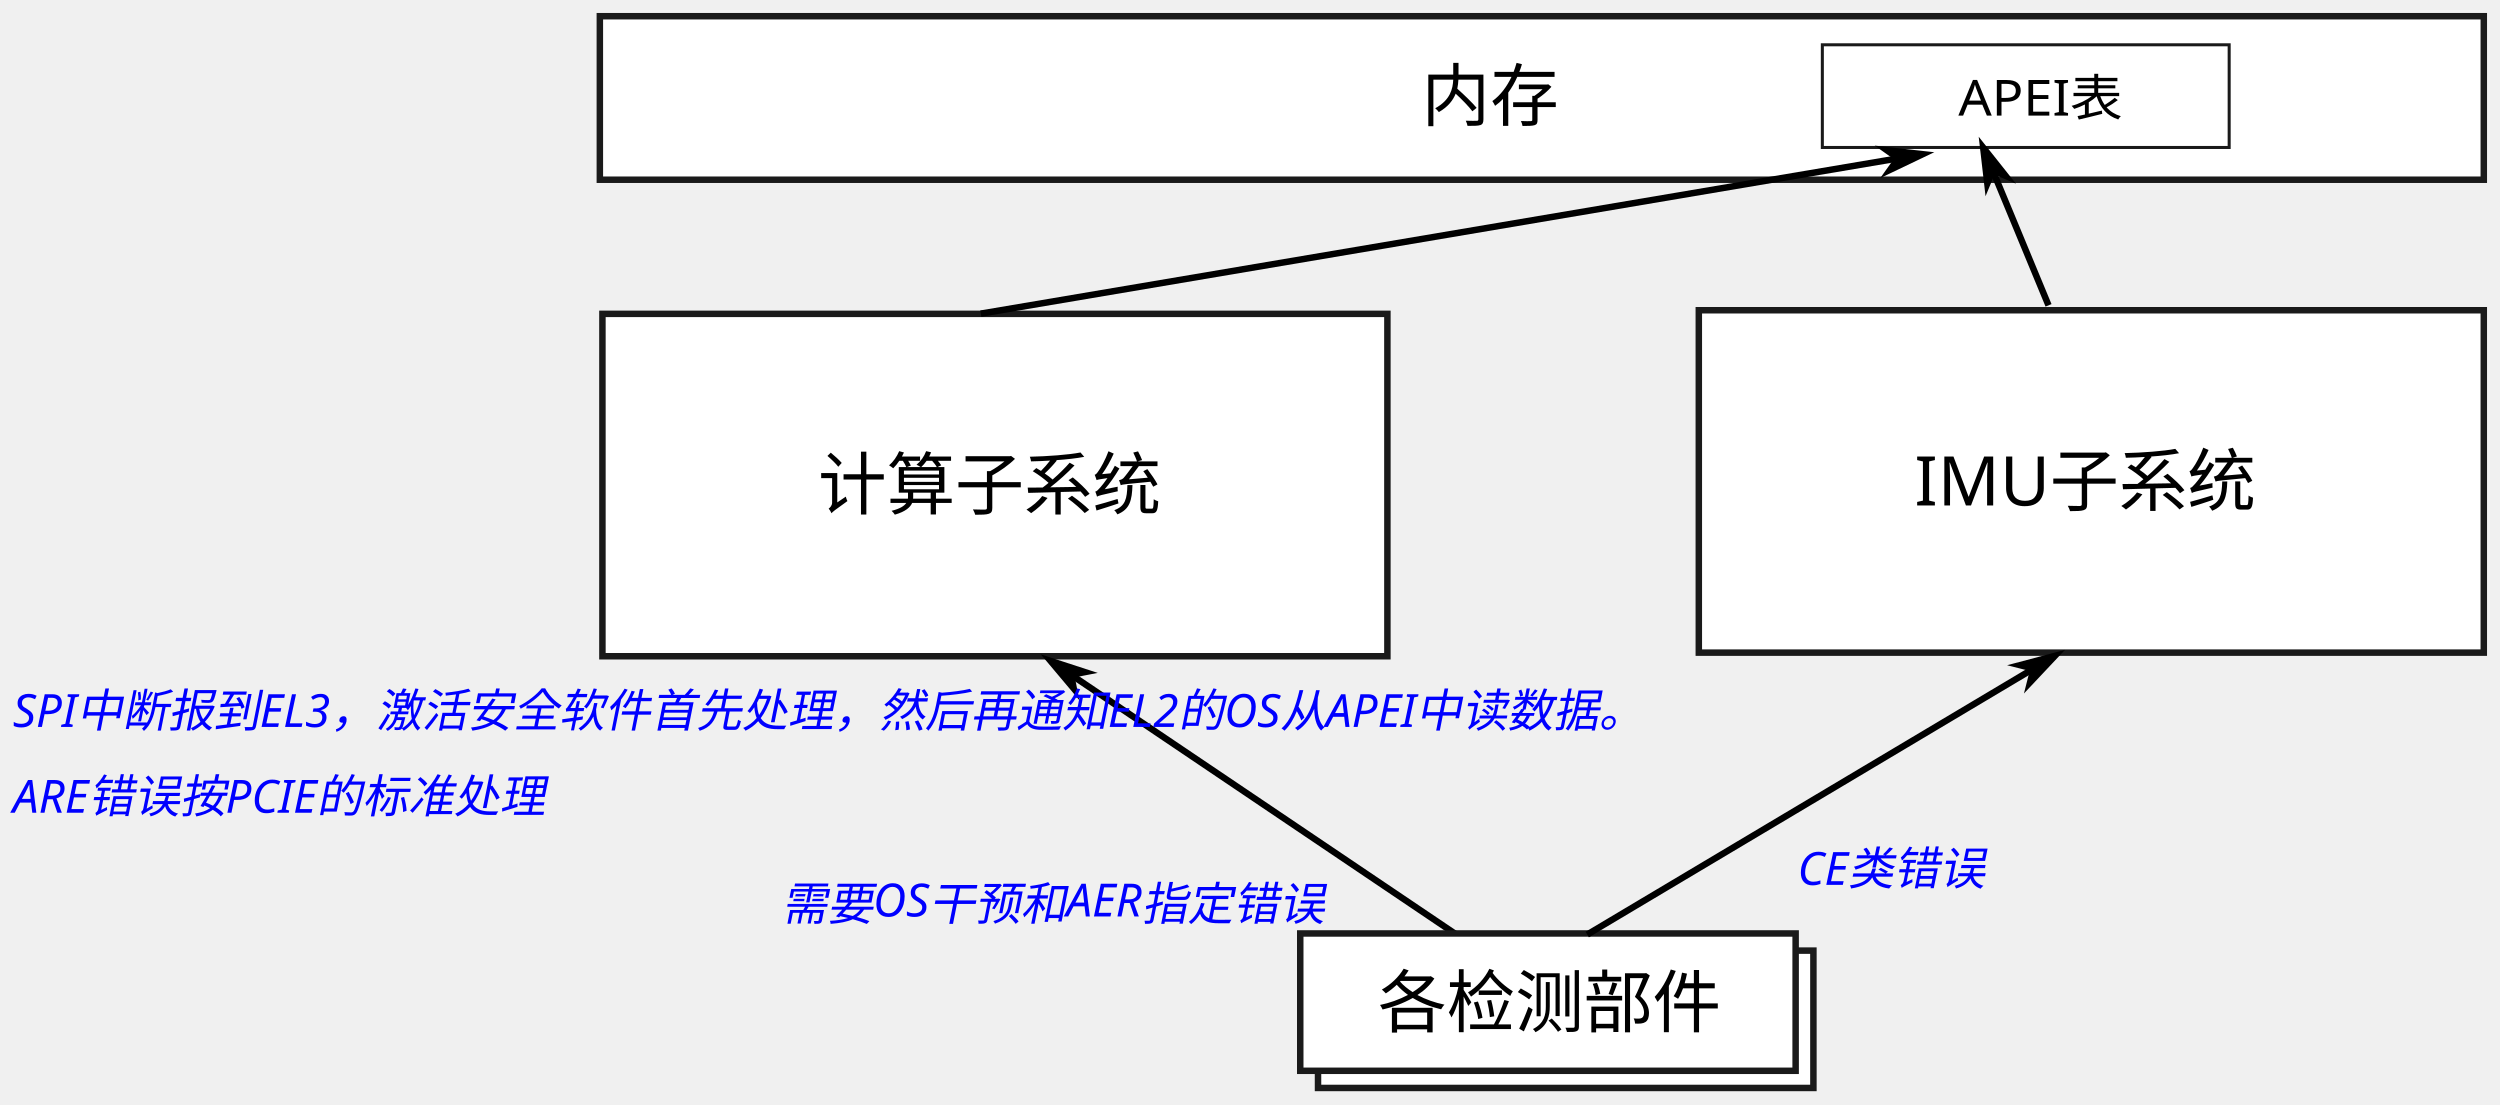
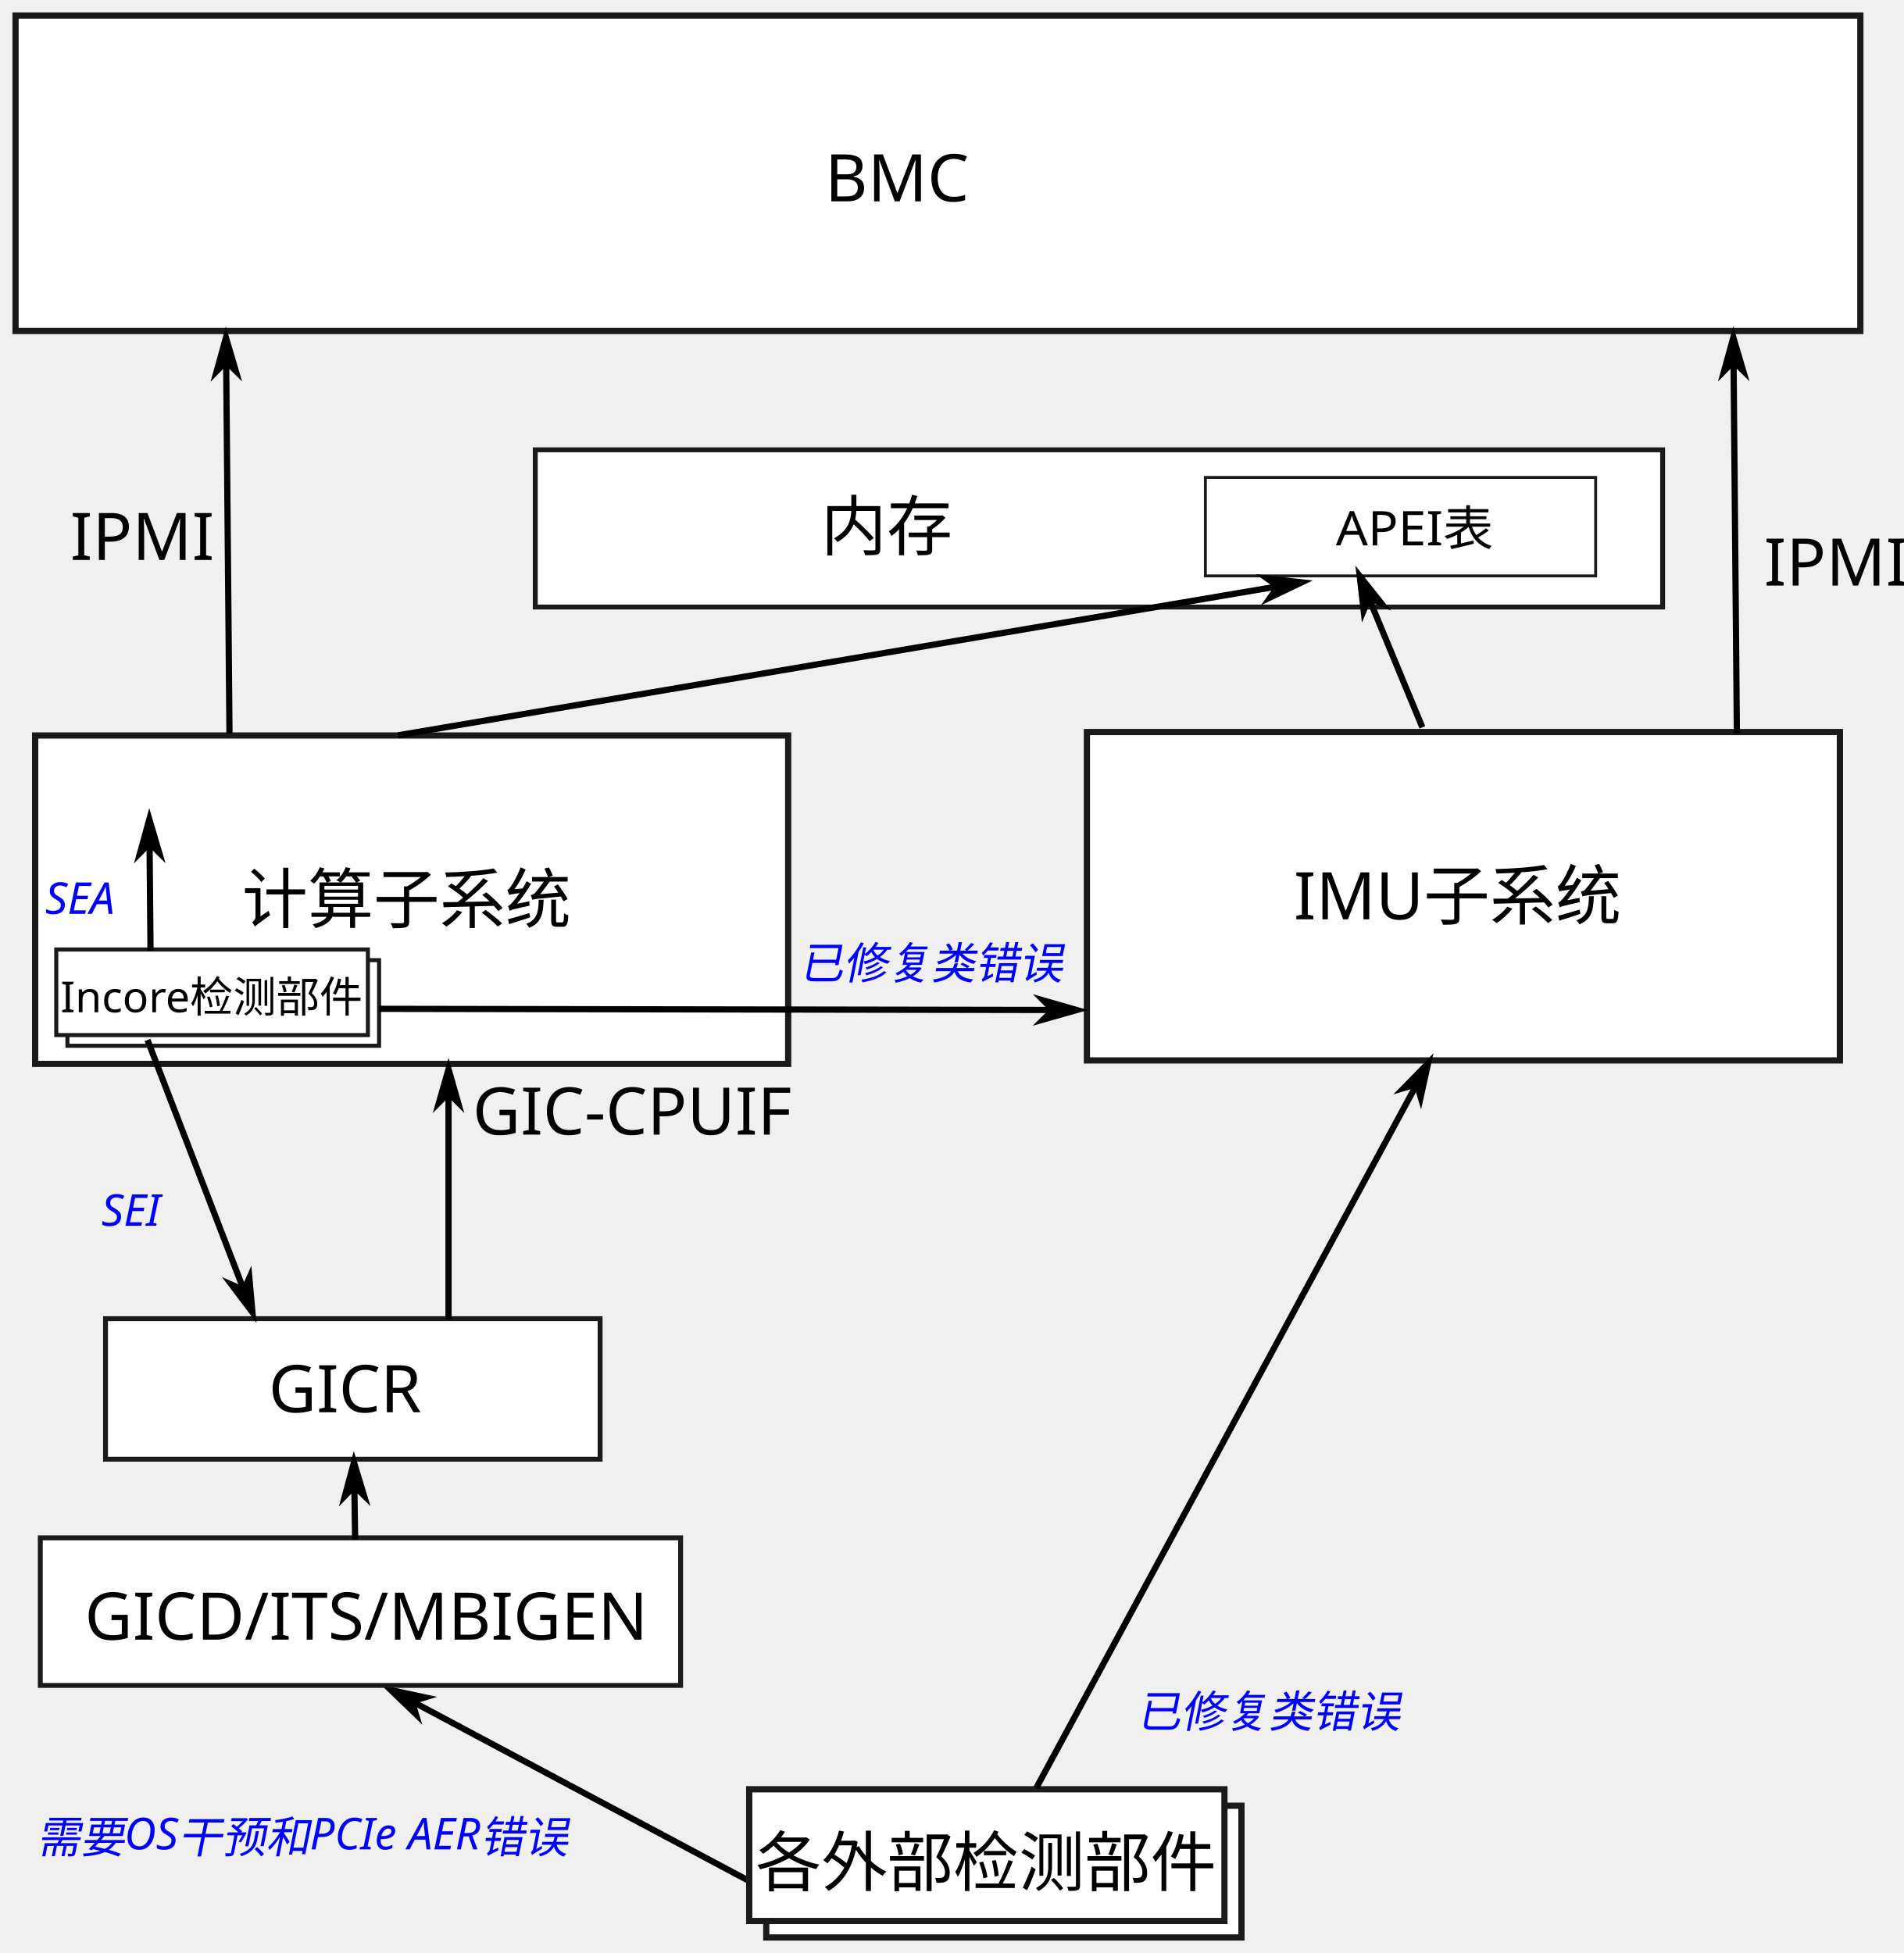
- <svg xmlns="http://www.w3.org/2000/svg" width="385.64mm" height="170.324mm" viewBox="0 0 385.64 170.324" version="1.1" id="svg8">
+ <svg xmlns="http://www.w3.org/2000/svg" width="306.094mm" height="314.091mm" viewBox="0 0 306.094 314.091" version="1.1" id="svg8">
  <defs id="defs2">
    <marker orient="auto" refY="0" refX="0" id="Arrow1Mend" style="overflow:visible">
      <path id="path3412" d="M 0,0 5,-5 -12.5,0 5,5 Z" style="fill:#000000;fill-opacity:1;fill-rule:evenodd;stroke:#000000;stroke-width:1pt;stroke-opacity:1" transform="matrix(-0.4,0,0,-0.4,-4,0)" />
    </marker>
    <marker orient="auto" refY="0" refX="0" id="marker3534" style="overflow:visible">
      <path id="path3532" d="M 0,0 5,-5 -12.5,0 5,5 Z" style="fill:#0000ff;fill-opacity:1;fill-rule:evenodd;stroke:#0000ff;stroke-width:1pt;stroke-opacity:1" transform="matrix(-0.8,0,0,-0.8,-10,0)" />
    </marker>
    <marker style="overflow:visible" id="marker3452" refX="0" refY="0" orient="auto">
      <path transform="matrix(0.8,0,0,0.8,10,0)" style="fill:#000000;fill-opacity:1;fill-rule:evenodd;stroke:#000000;stroke-width:1pt;stroke-opacity:1" d="M 0,0 5,-5 -12.5,0 5,5 Z" id="path3450" />
    </marker>
    <marker orient="auto" refY="0" refX="0" id="marker3374" style="overflow:visible">
      <path id="path3372" d="M 0,0 5,-5 -12.5,0 5,5 Z" style="fill:#000000;fill-opacity:1;fill-rule:evenodd;stroke:#000000;stroke-width:1pt;stroke-opacity:1" transform="matrix(-0.8,0,0,-0.8,-10,0)" />
    </marker>
    <marker orient="auto" refY="0" refX="0" id="Arrow1Lend" style="overflow:visible">
      <path id="path923" d="M 0,0 5,-5 -12.5,0 5,5 Z" style="fill:#000000;fill-opacity:1;fill-rule:evenodd;stroke:#000000;stroke-width:1pt;stroke-opacity:1" transform="matrix(-0.8,0,0,-0.8,-10,0)" />
    </marker>
    <marker orient="auto" refY="0" refX="0" id="Arrow2Lend" style="overflow:visible">
      <path id="path941" style="fill:#000000;fill-opacity:1;fill-rule:evenodd;stroke:#000000;stroke-width:0.625;stroke-linejoin:round;stroke-opacity:1" d="M 8.719,4.034 -2.207,0.016 8.719,-4.002 c -1.745,2.372 -1.735,5.617 -6e-7,8.035 z" transform="matrix(-1.1,0,0,-1.1,-1.1,0)" />
    </marker>
    <marker orient="auto" refY="0" refX="0" id="Arrow1Lend-2" style="overflow:visible">
      <path id="path923-7" d="M 0,0 5,-5 -12.5,0 5,5 Z" style="fill:#000000;fill-opacity:1;fill-rule:evenodd;stroke:#000000;stroke-width:1pt;stroke-opacity:1" transform="matrix(-0.8,0,0,-0.8,-10,0)" />
    </marker>
    <marker orient="auto" refY="0" refX="0" id="Arrow1Mend-1" style="overflow:visible">
      <path id="path3412-9" d="M 0,0 5,-5 -12.5,0 5,5 Z" style="fill:#0000ff;fill-opacity:1;fill-rule:evenodd;stroke:#0000ff;stroke-width:1pt;stroke-opacity:1" transform="matrix(-0.4,0,0,-0.4,-4,0)" />
    </marker>
    <marker orient="auto" refY="0" refX="0" id="Arrow1Mend-1-4" style="overflow:visible">
      <path id="path3412-9-5" d="M 0,0 5,-5 -12.5,0 5,5 Z" style="fill:#0000ff;fill-opacity:1;fill-rule:evenodd;stroke:#0000ff;stroke-width:1pt;stroke-opacity:1" transform="matrix(-0.4,0,0,-0.4,-4,0)" />
    </marker>
    <marker orient="auto" refY="0" refX="0" id="Arrow1Mend-6" style="overflow:visible">
      <path id="path3412-93" d="M 0,0 5,-5 -12.5,0 5,5 Z" style="fill:#0000ff;fill-opacity:1;fill-rule:evenodd;stroke:#0000ff;stroke-width:1pt;stroke-opacity:1" transform="matrix(-0.4,0,0,-0.4,-4,0)" />
    </marker>
    <marker orient="auto" refY="0" refX="0" id="Arrow1Mend-2" style="overflow:visible">
      <path id="path3412-5" d="M 0,0 5,-5 -12.5,0 5,5 Z" style="fill:#0000ff;fill-opacity:1;fill-rule:evenodd;stroke:#0000ff;stroke-width:1pt;stroke-opacity:1" transform="matrix(-0.4,0,0,-0.4,-4,0)" />
    </marker>
    <marker orient="auto" refY="0" refX="0" id="Arrow1Mend-2-7" style="overflow:visible">
      <path id="path3412-5-4" d="M 0,0 5,-5 -12.5,0 5,5 Z" style="fill:#0000ff;fill-opacity:1;fill-rule:evenodd;stroke:#0000ff;stroke-width:1pt;stroke-opacity:1" transform="matrix(-0.4,0,0,-0.4,-4,0)" />
    </marker>
    <marker orient="auto" refY="0" refX="0" id="Arrow1Mend-3" style="overflow:visible">
      <path id="path3412-6" d="M 0,0 5,-5 -12.5,0 5,5 Z" style="fill:#000000;fill-opacity:1;fill-rule:evenodd;stroke:#000000;stroke-width:1pt;stroke-opacity:1" transform="matrix(-0.4,0,0,-0.4,-4,0)" />
    </marker>
    <marker orient="auto" refY="0" refX="0" id="Arrow1Mend-3-5" style="overflow:visible">
      <path id="path3412-6-3" d="M 0,0 5,-5 -12.5,0 5,5 Z" style="fill:#000000;fill-opacity:1;fill-rule:evenodd;stroke:#000000;stroke-width:1pt;stroke-opacity:1" transform="matrix(-0.4,0,0,-0.4,-4,0)" />
    </marker>
    <marker orient="auto" refY="0" refX="0" id="Arrow1Mend-5" style="overflow:visible">
      <path id="path3412-62" d="M 0,0 5,-5 -12.5,0 5,5 Z" style="fill:#000000;fill-opacity:1;fill-rule:evenodd;stroke:#000000;stroke-width:1pt;stroke-opacity:1" transform="matrix(-0.4,0,0,-0.4,-4,0)" />
    </marker>
    <marker orient="auto" refY="0" refX="0" id="Arrow1Mend-3-2" style="overflow:visible">
      <path id="path3412-6-7" d="M 0,0 5,-5 -12.5,0 5,5 Z" style="fill:#000000;fill-opacity:1;fill-rule:evenodd;stroke:#000000;stroke-width:1pt;stroke-opacity:1" transform="matrix(-0.4,0,0,-0.4,-4,0)" />
    </marker>
    <marker orient="auto" refY="0" refX="0" id="Arrow1Mend-0" style="overflow:visible">
      <path id="path3412-936" d="M 0,0 5,-5 -12.5,0 5,5 Z" style="fill:#000000;fill-opacity:1;fill-rule:evenodd;stroke:#000000;stroke-width:1pt;stroke-opacity:1" transform="matrix(-0.4,0,0,-0.4,-4,0)" />
    </marker>
    <marker orient="auto" refY="0" refX="0" id="Arrow1Mend-3-2-9" style="overflow:visible">
      <path id="path3412-6-7-2" d="M 0,0 5,-5 -12.5,0 5,5 Z" style="fill:#000000;fill-opacity:1;fill-rule:evenodd;stroke:#000000;stroke-width:1pt;stroke-opacity:1" transform="matrix(-0.4,0,0,-0.4,-4,0)" />
    </marker>
    <marker orient="auto" refY="0" refX="0" id="Arrow1Mend-0-0" style="overflow:visible">
      <path id="path3412-936-2" d="M 0,0 5,-5 -12.5,0 5,5 Z" style="fill:#000000;fill-opacity:1;fill-rule:evenodd;stroke:#000000;stroke-width:1pt;stroke-opacity:1" transform="matrix(-0.4,0,0,-0.4,-4,0)" />
    </marker>
    <marker orient="auto" refY="0" refX="0" id="Arrow1Mend-3-5-3" style="overflow:visible">
      <path id="path3412-6-3-7" d="M 0,0 5,-5 -12.5,0 5,5 Z" style="fill:#000000;fill-opacity:1;fill-rule:evenodd;stroke:#000000;stroke-width:1pt;stroke-opacity:1" transform="matrix(-0.4,0,0,-0.4,-4,0)" />
    </marker>
    <marker orient="auto" refY="0" refX="0" id="Arrow1Mend-3-2-9-3" style="overflow:visible">
      <path id="path3412-6-7-2-6" d="M 0,0 5,-5 -12.5,0 5,5 Z" style="fill:#000000;fill-opacity:1;fill-rule:evenodd;stroke:#000000;stroke-width:1pt;stroke-opacity:1" transform="matrix(-0.4,0,0,-0.4,-4,0)" />
    </marker>
    <marker orient="auto" refY="0" refX="0" id="Arrow1Mend-0-0-1" style="overflow:visible">
      <path id="path3412-936-2-2" d="M 0,0 5,-5 -12.5,0 5,5 Z" style="fill:#000000;fill-opacity:1;fill-rule:evenodd;stroke:#000000;stroke-width:1pt;stroke-opacity:1" transform="matrix(-0.4,0,0,-0.4,-4,0)" />
    </marker>
    <marker orient="auto" refY="0" refX="0" id="Arrow1Mend-3-5-3-9" style="overflow:visible">
      <path id="path3412-6-3-7-3" d="M 0,0 5,-5 -12.5,0 5,5 Z" style="fill:#000000;fill-opacity:1;fill-rule:evenodd;stroke:#000000;stroke-width:1pt;stroke-opacity:1" transform="matrix(-0.4,0,0,-0.4,-4,0)" />
    </marker>
    <marker orient="auto" refY="0" refX="0" id="Arrow1Mend-3-2-9-7" style="overflow:visible">
      <path id="path3412-6-7-2-8" d="M 0,0 5,-5 -12.5,0 5,5 Z" style="fill:#000000;fill-opacity:1;fill-rule:evenodd;stroke:#000000;stroke-width:1pt;stroke-opacity:1" transform="matrix(-0.4,0,0,-0.4,-4,0)" />
    </marker>
    <marker orient="auto" refY="0" refX="0" id="Arrow1Mend-0-0-4" style="overflow:visible">
      <path id="path3412-936-2-5" d="M 0,0 5,-5 -12.5,0 5,5 Z" style="fill:#000000;fill-opacity:1;fill-rule:evenodd;stroke:#000000;stroke-width:1pt;stroke-opacity:1" transform="matrix(-0.4,0,0,-0.4,-4,0)" />
    </marker>
    <marker orient="auto" refY="0" refX="0" id="Arrow1Mend-3-5-3-0" style="overflow:visible">
      <path id="path3412-6-3-7-36" d="M 0,0 5,-5 -12.5,0 5,5 Z" style="fill:#000000;fill-opacity:1;fill-rule:evenodd;stroke:#000000;stroke-width:1pt;stroke-opacity:1" transform="matrix(-0.4,0,0,-0.4,-4,0)" />
    </marker>
    <marker orient="auto" refY="0" refX="0" id="Arrow1Mend-62" style="overflow:visible">
      <path id="path3412-91" d="M 0,0 5,-5 -12.5,0 5,5 Z" style="fill:#000000;fill-opacity:1;fill-rule:evenodd;stroke:#000000;stroke-width:1pt;stroke-opacity:1" transform="matrix(-0.4,0,0,-0.4,-4,0)" />
    </marker>
    <marker orient="auto" refY="0" refX="0" id="Arrow1Mend-62-7" style="overflow:visible">
      <path id="path3412-91-0" d="M 0,0 5,-5 -12.5,0 5,5 Z" style="fill:#000000;fill-opacity:1;fill-rule:evenodd;stroke:#000000;stroke-width:1pt;stroke-opacity:1" transform="matrix(-0.4,0,0,-0.4,-4,0)" />
    </marker>
    <marker orient="auto" refY="0" refX="0" id="Arrow1Mend-62-0" style="overflow:visible">
      <path id="path3412-91-6" d="M 0,0 5,-5 -12.5,0 5,5 Z" style="fill:#000000;fill-opacity:1;fill-rule:evenodd;stroke:#000000;stroke-width:1pt;stroke-opacity:1" transform="matrix(-0.4,0,0,-0.4,-4,0)" />
    </marker>
    <marker orient="auto" refY="0" refX="0" id="Arrow1Mend-20" style="overflow:visible">
      <path id="path3412-2" d="M 0,0 5,-5 -12.5,0 5,5 Z" style="fill:#000000;fill-opacity:1;fill-rule:evenodd;stroke:#000000;stroke-width:1pt;stroke-opacity:1" transform="matrix(-0.4,0,0,-0.4,-4,0)" />
    </marker>
    <marker orient="auto" refY="0" refX="0" id="Arrow1Mend-20-9" style="overflow:visible">
      <path id="path3412-2-2" d="M 0,0 5,-5 -12.5,0 5,5 Z" style="fill:#000000;fill-opacity:1;fill-rule:evenodd;stroke:#000000;stroke-width:1pt;stroke-opacity:1" transform="matrix(-0.4,0,0,-0.4,-4,0)" />
    </marker>
    <marker orient="auto" refY="0" refX="0" id="Arrow1Mend-20-9-7" style="overflow:visible">
      <path id="path3412-2-2-3" d="M 0,0 5,-5 -12.5,0 5,5 Z" style="fill:#000000;fill-opacity:1;fill-rule:evenodd;stroke:#000000;stroke-width:1pt;stroke-opacity:1" transform="matrix(-0.4,0,0,-0.4,-4,0)" />
    </marker>
    <marker orient="auto" refY="0" refX="0" id="Arrow1Mend-20-9-7-1" style="overflow:visible">
      <path id="path3412-2-2-3-2" d="M 0,0 5,-5 -12.5,0 5,5 Z" style="fill:#000000;fill-opacity:1;fill-rule:evenodd;stroke:#000000;stroke-width:1pt;stroke-opacity:1" transform="matrix(-0.4,0,0,-0.4,-4,0)" />
    </marker>
    <marker orient="auto" refY="0" refX="0" id="Arrow1Mend-7" style="overflow:visible">
      <path id="path3412-4" d="M 0,0 5,-5 -12.5,0 5,5 Z" style="fill:#000000;fill-opacity:1;fill-rule:evenodd;stroke:#000000;stroke-width:1pt;stroke-opacity:1" transform="matrix(-0.4,0,0,-0.4,-4,0)" />
    </marker>
    <marker orient="auto" refY="0" refX="0" id="Arrow1Mend-62-8" style="overflow:visible">
      <path id="path3412-91-8" d="M 0,0 5,-5 -12.5,0 5,5 Z" style="fill:#000000;fill-opacity:1;fill-rule:evenodd;stroke:#000000;stroke-width:1pt;stroke-opacity:1" transform="matrix(-0.4,0,0,-0.4,-4,0)" />
    </marker>
+     <marker orient="auto" refY="0" refX="0" id="Arrow1Mend-7-9" style="overflow:visible">
+       <path id="path3412-4-1" d="M 0,0 5,-5 -12.5,0 5,5 Z" style="fill:#000000;fill-opacity:1;fill-rule:evenodd;stroke:#000000;stroke-width:1pt;stroke-opacity:1" transform="matrix(-0.4,0,0,-0.4,-4,0)" />
+     </marker>
+     <marker orient="auto" refY="0" refX="0" id="Arrow1Mend-36" style="overflow:visible">
+       <path id="path3412-0" d="M 0,0 5,-5 -12.5,0 5,5 Z" style="fill:#000000;fill-opacity:1;fill-rule:evenodd;stroke:#000000;stroke-width:1pt;stroke-opacity:1" transform="matrix(-0.4,0,0,-0.4,-4,0)" />
+     </marker>
+     <marker orient="auto" refY="0" refX="0" id="Arrow1Mend-36-2" style="overflow:visible">
+       <path id="path3412-0-6" d="M 0,0 5,-5 -12.5,0 5,5 Z" style="fill:#000000;fill-opacity:1;fill-rule:evenodd;stroke:#000000;stroke-width:1pt;stroke-opacity:1" transform="matrix(-0.4,0,0,-0.4,-4,0)" />
+     </marker>
+     <marker orient="auto" refY="0" refX="0" id="Arrow1Mend-7-9-9" style="overflow:visible">
+       <path id="path3412-4-1-2" d="M 0,0 5,-5 -12.5,0 5,5 Z" style="fill:#000000;fill-opacity:1;fill-rule:evenodd;stroke:#000000;stroke-width:1pt;stroke-opacity:1" transform="matrix(-0.4,0,0,-0.4,-4,0)" />
+     </marker>
+     <marker orient="auto" refY="0" refX="0" id="Arrow1Mend-7-9-9-2" style="overflow:visible">
+       <path id="path3412-4-1-2-3" d="M 0,0 5,-5 -12.5,0 5,5 Z" style="fill:#000000;fill-opacity:1;fill-rule:evenodd;stroke:#000000;stroke-width:1pt;stroke-opacity:1" transform="matrix(-0.4,0,0,-0.4,-4,0)" />
+     </marker>
+     <marker orient="auto" refY="0" refX="0" id="Arrow1Mend-7-9-93" style="overflow:visible">
+       <path id="path3412-4-1-1" d="M 0,0 5,-5 -12.5,0 5,5 Z" style="fill:#000000;fill-opacity:1;fill-rule:evenodd;stroke:#000000;stroke-width:1pt;stroke-opacity:1" transform="matrix(-0.4,0,0,-0.4,-4,0)" />
+     </marker>
+     <marker orient="auto" refY="0" refX="0" id="Arrow1Mend-7-9-93-4" style="overflow:visible">
+       <path id="path3412-4-1-1-5" d="M 0,0 5,-5 -12.5,0 5,5 Z" style="fill:#000000;fill-opacity:1;fill-rule:evenodd;stroke:#000000;stroke-width:1pt;stroke-opacity:1" transform="matrix(-0.4,0,0,-0.4,-4,0)" />
+     </marker>
  </defs>
-   <g id="layer1" transform="translate(25.31883,939.6173)">
-     <rect style="opacity:1;fill:#ffffff;fill-opacity:1;stroke:#1a1a1a;stroke-width:1;stroke-miterlimit:4;stroke-dasharray:none;stroke-dashoffset:0" id="rect873-36-7-93-8-0-2-2-5-4" width="76.417" height="21.185" x="177.993" y="-792.979" ry="0" />
+   <g id="layer1" transform="translate(-61.95366,1009.49)">
+     <rect style="opacity:1;fill:#ffffff;fill-opacity:1;stroke:#1a1a1a;stroke-width:1;stroke-miterlimit:4;stroke-dasharray:none;stroke-dashoffset:0" id="rect873-36-7-93-8-0-2-2-5-4" width="76.417" height="21.185" x="185.174" y="-719.084" ry="0" />
    <flowRoot xml:space="preserve" id="flowRoot1825" style="font-style:normal;font-weight:normal;font-size:40px;line-height:1.25;font-family:sans-serif;letter-spacing:0px;word-spacing:0px;fill:#000000;fill-opacity:1;stroke:none" transform="matrix(0.2645833,0,0,0.2645833,57.87259,-398.2)">
      <flowRegion id="flowRegion1827">
        <rect id="rect1829" width="539.286" height="467.857" x="229.286" y="-52.818" />
      </flowRegion>
      <flowPara id="flowPara1831" />
    </flowRoot>
    <rect style="opacity:1;fill:#ffffff;fill-opacity:1;stroke:#1a1a1a;stroke-width:1;stroke-miterlimit:4;stroke-dasharray:none;stroke-dashoffset:0" id="rect873-36-7-93-8-0-2-2" width="121.088" height="52.816" x="67.608" y="-891.203" ry="0" />
    <text xml:space="preserve" style="font-style:normal;font-weight:normal;font-size:10.583px;line-height:1.25;font-family:sans-serif;letter-spacing:0px;word-spacing:0px;fill:#000000;fill-opacity:1;stroke:none;stroke-width:0.265" x="100.867" y="-861.087" id="text2119-4-0">
      <tspan id="tspan2117-0-23" x="100.867" y="-861.087" style="stroke-width:0.265">计算子系统</tspan>
    </text>
-     <path style="fill:none;stroke:#000000;stroke-width:1;stroke-linecap:butt;stroke-linejoin:miter;stroke-miterlimit:4;stroke-dasharray:none;stroke-opacity:1;marker-end:url(#Arrow1Mend)" d="m 203.005,-792.979 -66.146,-44.601" id="path4084" />
-     <text xml:space="preserve" style="font-style:normal;font-weight:normal;font-size:10.583px;line-height:1.25;font-family:sans-serif;letter-spacing:0px;word-spacing:0px;fill:#000000;fill-opacity:1;stroke:none;stroke-width:0.265" x="-23.34" y="-827.478" id="text2119-4-0-1-5-7">
-       <tspan x="-23.34" y="-827.478" style="font-style:italic;font-variant:normal;font-weight:normal;font-stretch:normal;font-size:7.056px;font-family:sans-serif;-inkscape-font-specification:'sans-serif Italic';fill:#0000ff;stroke-width:0.265" id="tspan12830">SPI中断报到EL3，激活安全软件首先处理，然后再通知EL2的OS从APEI中读数据。</tspan>
-       <tspan x="-23.34" y="-814.249" style="font-style:italic;font-variant:normal;font-weight:normal;font-stretch:normal;font-size:7.056px;font-family:sans-serif;-inkscape-font-specification:'sans-serif Italic';fill:#0000ff;stroke-width:0.265" id="tspan12834">ARE错误按PCIE的标准处理</tspan>
-     </text>
+     <path style="fill:none;stroke:#000000;stroke-width:1;stroke-linecap:butt;stroke-linejoin:miter;stroke-miterlimit:4;stroke-dasharray:none;stroke-opacity:1;marker-end:url(#Arrow1Mend)" d="m 182.405,-706.989 -57.452,-30.616" id="path4084" />
    <rect style="opacity:1;fill:#ffffff;fill-opacity:1;stroke:#1a1a1a;stroke-width:1;stroke-miterlimit:4;stroke-dasharray:none;stroke-dashoffset:0" id="rect873-36-7-93-8-0-2-2-7" width="121.088" height="52.816" x="236.733" y="-891.76" ry="0" />
    <text xml:space="preserve" style="font-style:normal;font-weight:normal;font-size:10.583px;line-height:1.25;font-family:sans-serif;letter-spacing:0px;word-spacing:0px;fill:#000000;fill-opacity:1;stroke:none;stroke-width:0.265" x="269.992" y="-861.644" id="text2119-4-0-65">
      <tspan id="tspan2117-0-23-6" x="269.992" y="-861.644" style="stroke-width:0.265">IMU子系统</tspan>
    </text>
-     <rect style="opacity:1;fill:#ffffff;fill-opacity:1;stroke:#1a1a1a;stroke-width:1;stroke-miterlimit:4;stroke-dasharray:none;stroke-dashoffset:0" id="rect873-36-7-93-8-0-2-2-9" width="290.611" height="25.224" x="67.211" y="-937.117" ry="0" />
+     <rect style="opacity:1;fill:#ffffff;fill-opacity:1;stroke:#1a1a1a;stroke-width:0.791;stroke-miterlimit:4;stroke-dasharray:none;stroke-dashoffset:0" id="rect873-36-7-93-8-0-2-2-9" width="181.284" height="25.283" x="148.029" y="-937.147" ry="0" />
    <text xml:space="preserve" style="font-style:normal;font-weight:normal;font-size:10.583px;line-height:1.25;font-family:sans-serif;letter-spacing:0px;word-spacing:0px;fill:#000000;fill-opacity:1;stroke:none;stroke-width:0.265" x="193.962" y="-921.029" id="text2119-4-0-65-3">
      <tspan id="tspan2117-0-23-6-7" x="193.962" y="-921.029" style="stroke-width:0.265">内存</tspan>
    </text>
    <rect style="opacity:1;fill:#ffffff;fill-opacity:1;stroke:#1a1a1a;stroke-width:0.468;stroke-miterlimit:4;stroke-dasharray:none;stroke-dashoffset:0" id="rect873-36-7-93-8-0-2-2-9-4" width="62.756" height="15.839" x="255.788" y="-932.708" ry="0" />
    <text xml:space="preserve" style="font-style:normal;font-weight:normal;font-size:7.874px;line-height:1.25;font-family:sans-serif;letter-spacing:0px;word-spacing:0px;fill:#000000;fill-opacity:1;stroke:none;stroke-width:0.197" x="270.13" y="-944.428" id="text2119-4-0-65-3-5" transform="scale(1.024569,0.9760203)">
      <tspan id="tspan2117-0-23-6-7-2" x="270.13" y="-944.428" style="stroke-width:0.197">APEI表</tspan>
    </text>
-     <rect style="opacity:1;fill:#ffffff;fill-opacity:1;stroke:#1a1a1a;stroke-width:1;stroke-miterlimit:4;stroke-dasharray:none;stroke-dashoffset:0" id="rect873-36-7-93-8-0-2-2-5" width="76.417" height="21.185" x="175.252" y="-795.625" ry="0" />
-     <text xml:space="preserve" style="font-style:normal;font-weight:normal;font-size:10.583px;line-height:1.25;font-family:sans-serif;letter-spacing:0px;word-spacing:0px;fill:#000000;fill-opacity:1;stroke:none;stroke-width:0.265" x="187.25" y="-781.223" id="text2119-4-0-6">
-       <tspan id="tspan2117-0-23-7" x="187.25" y="-781.223" style="stroke-width:0.265">各检测部件</tspan>
-     </text>
-     <path style="fill:none;stroke:#000000;stroke-width:1;stroke-linecap:butt;stroke-linejoin:miter;stroke-miterlimit:4;stroke-dasharray:none;stroke-opacity:1;marker-end:url(#Arrow1Mend-7)" d="m 219.524,-795.461 72.004,-42.9" id="path4084-4" />
+     <rect style="opacity:1;fill:#ffffff;fill-opacity:1;stroke:#1a1a1a;stroke-width:1;stroke-miterlimit:4;stroke-dasharray:none;stroke-dashoffset:0" id="rect873-36-7-93-8-0-2-2-5" width="76.417" height="21.185" x="182.434" y="-721.73" ry="0" />
+     <text xml:space="preserve" style="font-style:normal;font-weight:normal;font-size:10.583px;line-height:1.25;font-family:sans-serif;letter-spacing:0px;word-spacing:0px;fill:#000000;fill-opacity:1;stroke:none;stroke-width:0.265" x="183.47" y="-706.195" id="text2119-4-0-6">
+       <tspan id="tspan2117-0-23-7" x="183.47" y="-706.195" style="stroke-width:0.265">各外部检测部件</tspan>
+     </text>
+     <path style="fill:none;stroke:#000000;stroke-width:1;stroke-linecap:butt;stroke-linejoin:miter;stroke-miterlimit:4;stroke-dasharray:none;stroke-opacity:1;marker-end:url(#Arrow1Mend-7)" d="m 228.596,-721.944 62.933,-116.417" id="path4084-4" />
    <path style="fill:none;stroke:#000000;stroke-width:1;stroke-linecap:butt;stroke-linejoin:miter;stroke-miterlimit:4;stroke-dasharray:none;stroke-opacity:1;marker-end:url(#Arrow1Mend-62)" d="m 125.973,-891.238 145.143,-24.568" id="path4084-2" />
-     <text xml:space="preserve" style="font-style:normal;font-weight:normal;font-size:10.583px;line-height:1.25;font-family:sans-serif;letter-spacing:0px;word-spacing:0px;fill:#000000;fill-opacity:1;stroke:none;stroke-width:0.265" x="251.961" y="-803.122" id="text2119-4-0-1-5-7-3">
-       <tspan x="251.961" y="-803.122" style="font-style:italic;font-variant:normal;font-weight:normal;font-stretch:normal;font-size:7.056px;font-family:sans-serif;-inkscape-font-specification:'sans-serif Italic';fill:#0000ff;stroke-width:0.265" id="tspan12764-7">CE类错误</tspan>
-     </text>
-     <text xml:space="preserve" style="font-style:normal;font-weight:normal;font-size:10.583px;line-height:1.25;font-family:sans-serif;letter-spacing:0px;word-spacing:0px;fill:#000000;fill-opacity:1;stroke:none;stroke-width:0.265" x="95.239" y="-797.666" id="text2119-4-0-1-5-7-3-8">
-       <tspan x="95.239" y="-797.666" style="font-style:italic;font-variant:normal;font-weight:normal;font-stretch:normal;font-size:7.056px;font-family:sans-serif;-inkscape-font-specification:'sans-serif Italic';fill:#0000ff;stroke-width:0.265" id="tspan12764-7-6">需要OS干预和AER指定错误</tspan>
+     <text xml:space="preserve" style="font-style:normal;font-weight:normal;font-size:10.583px;line-height:1.25;font-family:sans-serif;letter-spacing:0px;word-spacing:0px;fill:#000000;fill-opacity:1;stroke:none;stroke-width:0.265" x="244.779" y="-731.685" id="text2119-4-0-1-5-7-3">
+       <tspan x="244.779" y="-731.685" style="font-style:italic;font-variant:normal;font-weight:normal;font-stretch:normal;font-size:7.056px;font-family:sans-serif;-inkscape-font-specification:'sans-serif Italic';fill:#0000ff;stroke-width:0.265" id="tspan12764-7">已修复类错误</tspan>
+     </text>
+     <text xml:space="preserve" style="font-style:normal;font-weight:normal;font-size:10.583px;line-height:1.25;font-family:sans-serif;letter-spacing:0px;word-spacing:0px;fill:#000000;fill-opacity:1;stroke:none;stroke-width:0.265" x="67.836" y="-711.487" id="text2119-4-0-1-5-7-3-8">
+       <tspan x="67.836" y="-711.487" style="font-style:italic;font-variant:normal;font-weight:normal;font-stretch:normal;font-size:7.056px;font-family:sans-serif;-inkscape-font-specification:'sans-serif Italic';fill:#0000ff;stroke-width:0.265" id="tspan12764-7-6">需要OS干预和PCIe AER错误</tspan>
    </text>
    <path style="fill:none;stroke:#000000;stroke-width:1;stroke-linecap:butt;stroke-linejoin:miter;stroke-miterlimit:4;stroke-dasharray:none;stroke-opacity:1;marker-end:url(#Arrow1Mend-62-8)" d="m 290.678,-892.516 -10.016,-24.19" id="path4084-2-4" />
+     <rect style="opacity:1;fill:#ffffff;fill-opacity:1;stroke:#1a1a1a;stroke-width:0.787;stroke-miterlimit:4;stroke-dasharray:none;stroke-dashoffset:0" id="rect873-36-7-93-8-0-2-2-3" width="102.969" height="23.736" x="68.434" y="-762.168" ry="0" />
+     <text xml:space="preserve" style="font-style:normal;font-weight:normal;font-size:10.583px;line-height:1.25;font-family:sans-serif;letter-spacing:0px;word-spacing:0px;fill:#000000;fill-opacity:1;stroke:none;stroke-width:0.265" x="75.574" y="-745.796" id="text2119-4-0-67">
+       <tspan id="tspan2117-0-23-5" x="75.574" y="-745.796" style="stroke-width:0.265">GICD/ITS/MBIGEN</tspan>
+     </text>
+     <rect style="opacity:1;fill:#ffffff;fill-opacity:1;stroke:#1a1a1a;stroke-width:0.653;stroke-miterlimit:4;stroke-dasharray:none;stroke-dashoffset:0" id="rect873-36-7-93-8-0-2-2-5-4-3" width="50.115" height="13.766" x="72.797" y="-855.07" ry="0" />
+     <rect style="opacity:1;fill:#ffffff;fill-opacity:1;stroke:#1a1a1a;stroke-width:0.653;stroke-miterlimit:4;stroke-dasharray:none;stroke-dashoffset:0" id="rect873-36-7-93-8-0-2-2-5-5" width="50.115" height="13.766" x="71" y="-856.789" ry="0" />
+     <text xml:space="preserve" style="font-style:normal;font-weight:normal;font-size:6.909px;line-height:1.25;font-family:sans-serif;letter-spacing:0px;word-spacing:0px;fill:#000000;fill-opacity:1;stroke:none;stroke-width:0.173" x="71.349" y="-850.62" id="text2119-4-0-6-6" transform="scale(1.004636,0.9953853)">
+       <tspan id="tspan2117-0-23-7-2" x="71.349" y="-850.62" style="stroke-width:0.173">Incore检测部件</tspan>
+     </text>
+     <path style="fill:none;stroke:#000000;stroke-width:1;stroke-linecap:butt;stroke-linejoin:miter;stroke-miterlimit:4;stroke-dasharray:none;stroke-opacity:1;marker-end:url(#Arrow1Mend-7-9)" d="m 122.873,-847.243 112.07,0.189" id="path4084-4-2" />
+     <rect style="opacity:1;fill:#ffffff;fill-opacity:1;stroke:#1a1a1a;stroke-width:0.787;stroke-miterlimit:4;stroke-dasharray:none;stroke-dashoffset:0" id="rect873-36-7-93-8-0-2-2-3-7" width="79.535" height="22.602" x="78.923" y="-797.415" ry="0" />
+     <text xml:space="preserve" style="font-style:normal;font-weight:normal;font-size:10.583px;line-height:1.25;font-family:sans-serif;letter-spacing:0px;word-spacing:0px;fill:#000000;fill-opacity:1;stroke:none;stroke-width:0.265" x="105.151" y="-782.365" id="text2119-4-0-67-0">
+       <tspan id="tspan2117-0-23-5-9" x="105.151" y="-782.365" style="stroke-width:0.265">GICR</tspan>
+     </text>
+     <path style="fill:none;stroke:#000000;stroke-width:1;stroke-linecap:butt;stroke-linejoin:miter;stroke-miterlimit:4;stroke-dasharray:none;stroke-opacity:1;marker-end:url(#Arrow1Mend-36)" d="m 119.064,-761.869 -0.189,-12.284" id="path4084-6" />
+     <path style="fill:none;stroke:#000000;stroke-width:1;stroke-linecap:butt;stroke-linejoin:miter;stroke-miterlimit:4;stroke-dasharray:none;stroke-opacity:1;marker-end:url(#Arrow1Mend-36-2)" d="m 134.081,-797.322 v -40.065" id="path4084-6-1" />
+     <text xml:space="preserve" style="font-style:normal;font-weight:normal;font-size:10.583px;line-height:1.25;font-family:sans-serif;letter-spacing:0px;word-spacing:0px;fill:#000000;fill-opacity:1;stroke:none;stroke-width:0.265" x="137.96" y="-827.02" id="text2119-4-0-67-0-8">
+       <tspan id="tspan2117-0-23-5-9-7" x="137.96" y="-827.02" style="stroke-width:0.265">GIC-CPUIF</tspan>
+     </text>
+     <path style="fill:none;stroke:#000000;stroke-width:1;stroke-linecap:butt;stroke-linejoin:miter;stroke-miterlimit:4;stroke-dasharray:none;stroke-opacity:1;marker-end:url(#Arrow1Mend-7-9-9)" d="m 85.672,-842.231 16.82,43.656" id="path4084-4-2-0" />
+     <path style="fill:none;stroke:#000000;stroke-width:1;stroke-linecap:butt;stroke-linejoin:miter;stroke-miterlimit:4;stroke-dasharray:none;stroke-opacity:1;marker-end:url(#Arrow1Mend-7-9-9-2)" d="m 86.158,-856.585 -0.189,-20.978" id="path4084-4-2-0-7" />
+     <text xml:space="preserve" style="font-style:normal;font-weight:normal;font-size:10.583px;line-height:1.25;font-family:sans-serif;letter-spacing:0px;word-spacing:0px;fill:#000000;fill-opacity:1;stroke:none;stroke-width:0.265" x="190.512" y="-852.042" id="text2119-4-0-1-5-7-3-5">
+       <tspan x="190.512" y="-852.042" style="font-style:italic;font-variant:normal;font-weight:normal;font-stretch:normal;font-size:7.056px;font-family:sans-serif;-inkscape-font-specification:'sans-serif Italic';fill:#0000ff;stroke-width:0.265" id="tspan12764-7-9">已修复类错误</tspan>
+     </text>
+     <text xml:space="preserve" style="font-style:normal;font-weight:normal;font-size:10.583px;line-height:1.25;font-family:sans-serif;letter-spacing:0px;word-spacing:0px;fill:#000000;fill-opacity:1;stroke:none;stroke-width:0.265" x="78.264" y="-812.355" id="text2119-4-0-1-5-7-3-8-8">
+       <tspan x="78.264" y="-812.355" style="font-style:italic;font-variant:normal;font-weight:normal;font-stretch:normal;font-size:7.056px;font-family:sans-serif;-inkscape-font-specification:'sans-serif Italic';fill:#0000ff;stroke-width:0.265" id="tspan12764-7-6-9">SEI</tspan>
+     </text>
+     <text xml:space="preserve" style="font-style:normal;font-weight:normal;font-size:10.583px;line-height:1.25;font-family:sans-serif;letter-spacing:0px;word-spacing:0px;fill:#000000;fill-opacity:1;stroke:none;stroke-width:0.265" x="69.23" y="-862.521" id="text2119-4-0-1-5-7-3-8-8-7">
+       <tspan x="69.23" y="-862.521" style="font-style:italic;font-variant:normal;font-weight:normal;font-stretch:normal;font-size:7.056px;font-family:sans-serif;-inkscape-font-specification:'sans-serif Italic';fill:#0000ff;stroke-width:0.265" id="tspan12764-7-6-9-3">SEA</tspan>
+     </text>
+     <rect style="opacity:1;fill:#ffffff;fill-opacity:1;stroke:#1a1a1a;stroke-width:1;stroke-miterlimit:4;stroke-dasharray:none;stroke-dashoffset:0" id="rect873-36-7-93-8-0-2-2-7-6" width="296.658" height="50.737" x="64.454" y="-1006.99" ry="0" />
+     <text xml:space="preserve" style="font-style:normal;font-weight:normal;font-size:10.583px;line-height:1.25;font-family:sans-serif;letter-spacing:0px;word-spacing:0px;fill:#000000;fill-opacity:1;stroke:none;stroke-width:0.265" x="194.607" y="-977.107" id="text2119-4-0-65-1">
+       <tspan id="tspan2117-0-23-6-2" x="194.607" y="-977.107" style="stroke-width:0.265">BMC</tspan>
+     </text>
+     <path style="fill:none;stroke:#000000;stroke-width:1;stroke-linecap:butt;stroke-linejoin:miter;stroke-miterlimit:4;stroke-dasharray:none;stroke-opacity:1;marker-end:url(#Arrow1Mend-7-9-93)" d="m 341.255,-891.557 -0.567,-63.5" id="path4084-4-2-9" />
+     <text xml:space="preserve" style="font-style:normal;font-weight:normal;font-size:10.583px;line-height:1.25;font-family:sans-serif;letter-spacing:0px;word-spacing:0px;fill:#000000;fill-opacity:1;stroke:none;stroke-width:0.265" x="345.609" y="-915.307" id="text2119-4-0-65-4">
+       <tspan id="tspan2117-0-23-6-78" x="345.609" y="-915.307" style="stroke-width:0.265">IPMI</tspan>
+     </text>
+     <path style="fill:none;stroke:#000000;stroke-width:1;stroke-linecap:butt;stroke-linejoin:miter;stroke-miterlimit:4;stroke-dasharray:none;stroke-opacity:1;marker-end:url(#Arrow1Mend-7-9-93-4)" d="m 98.856,-891.531 -0.567,-63.5" id="path4084-4-2-9-0" />
+     <text xml:space="preserve" style="font-style:normal;font-weight:normal;font-size:10.583px;line-height:1.25;font-family:sans-serif;letter-spacing:0px;word-spacing:0px;fill:#000000;fill-opacity:1;stroke:none;stroke-width:0.265" x="73.239" y="-919.435" id="text2119-4-0-65-4-3">
+       <tspan id="tspan2117-0-23-6-78-6" x="73.239" y="-919.435" style="stroke-width:0.265">IPMI</tspan>
+     </text>
  </g>
</svg>
